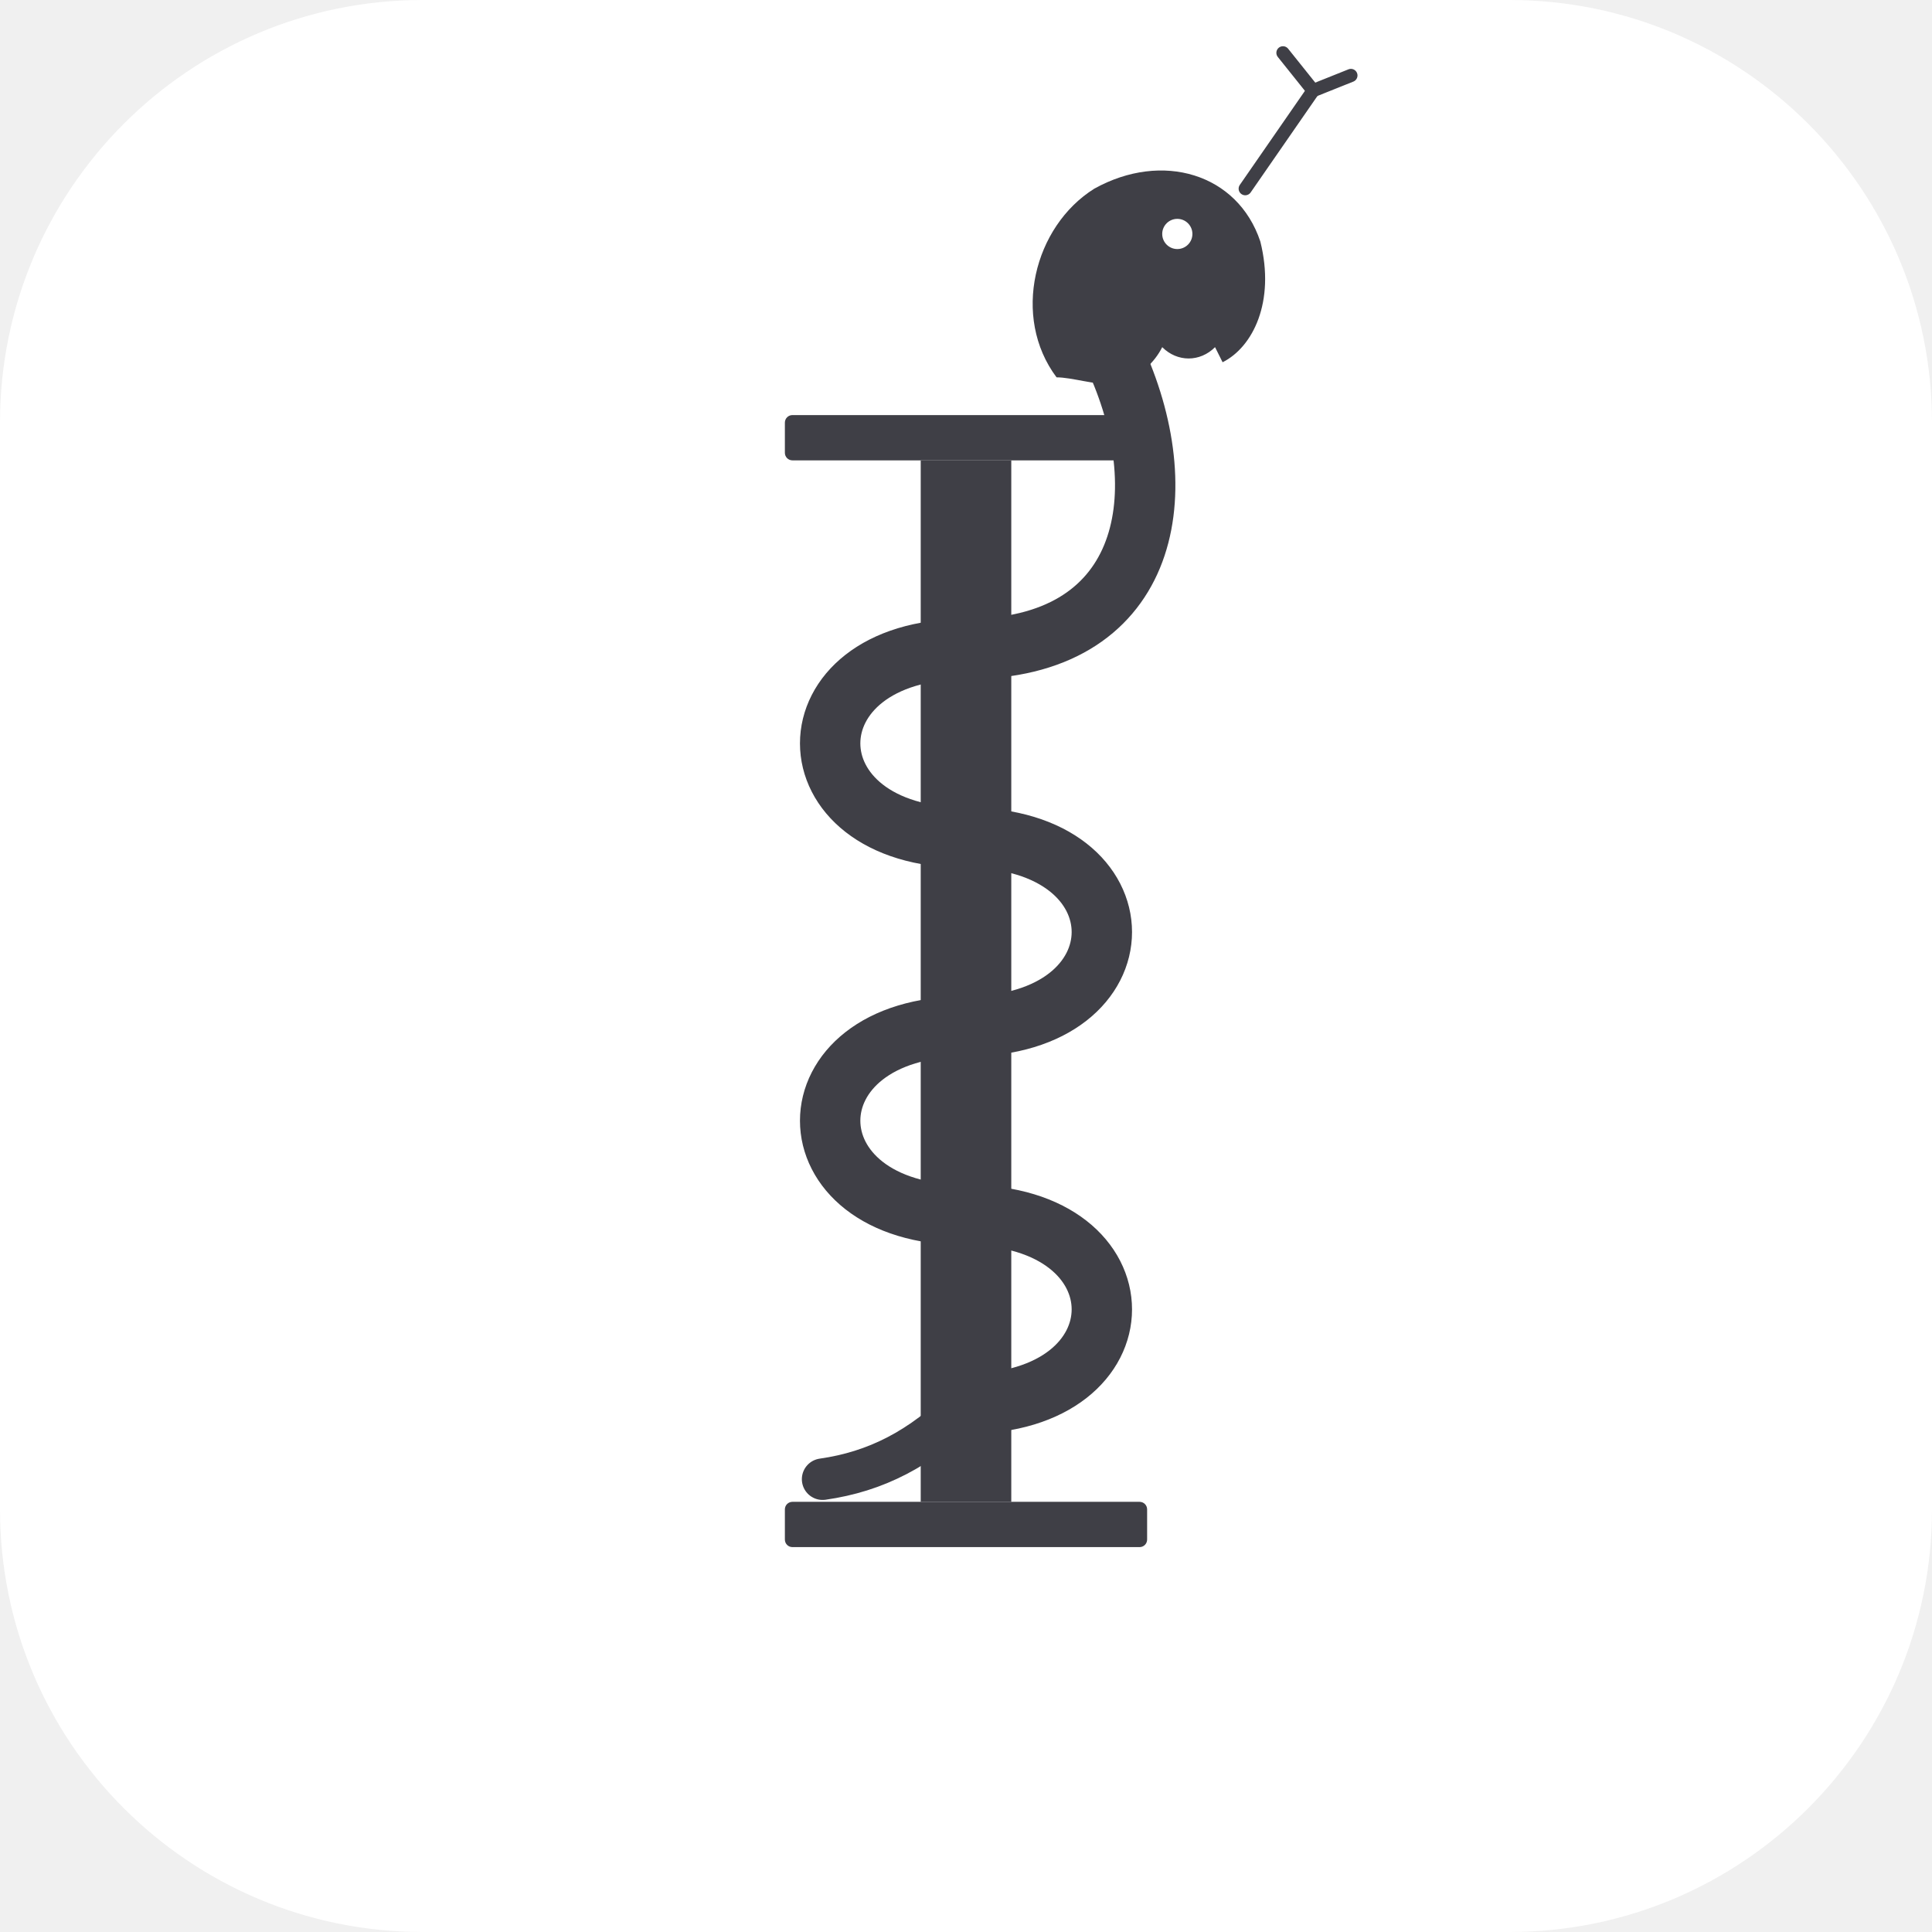
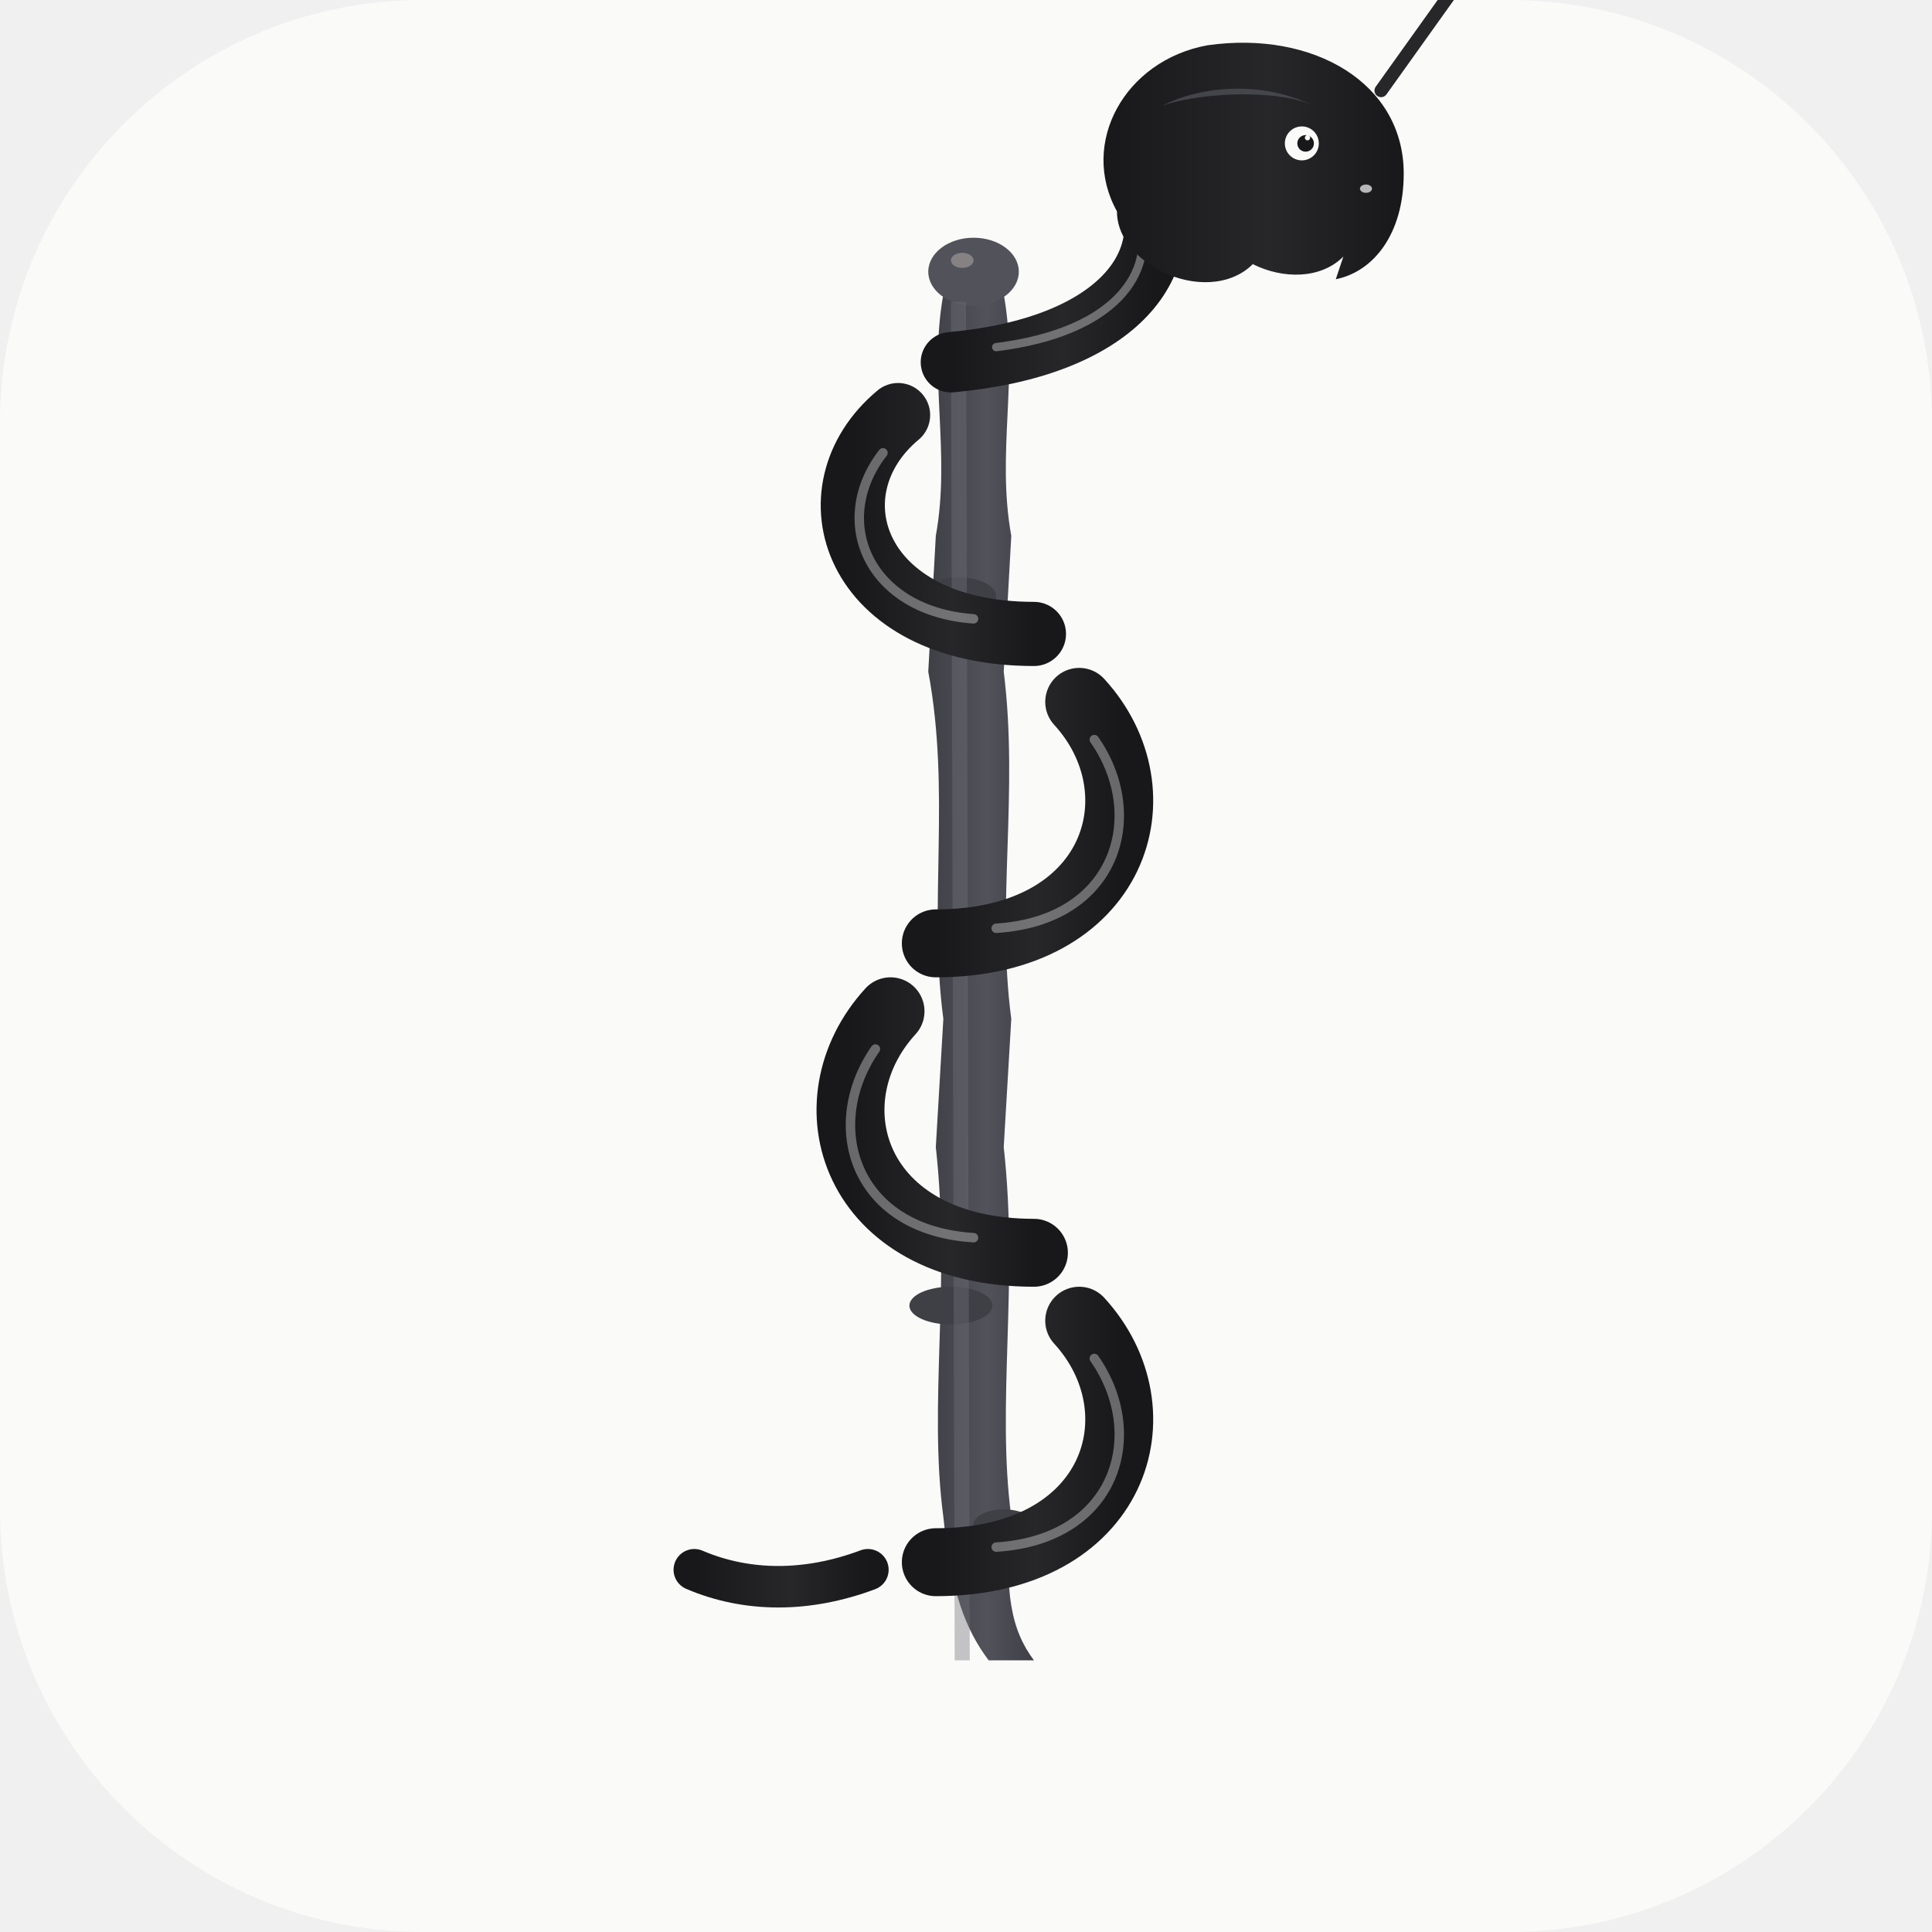
<svg xmlns="http://www.w3.org/2000/svg" viewBox="0 0 512 512" width="512" height="512">
-   <rect width="512" height="512" rx="112" fill="#ffffff" />
-   <g fill="#3f3f46" stroke="#3f3f46" stroke-linecap="round" stroke-linejoin="round">
-     <rect x="208" y="110" width="96" height="12" rx="2" stroke="none" />
-     <rect x="244" y="122" width="24" height="276" stroke="none" />
-     <rect x="208" y="398" width="96" height="12" rx="2" stroke="none" />
-     <g fill="none" stroke-width="16">
-       <path d="M 256 372 C 304 372 304 322 256 322" />
-       <path d="M 256 322 C 208 322 208 272 256 272" />
-       <path d="M 256 272 C 304 272 304 222 256 222" />
-       <path d="M 256 222 C 208 222 208 172 256 172" />
-       <path d="M 256 172 C 304 172 312 132 296 96" />
+   <rect width="512" height="512" rx="112" fill="#fafaf9" />
+   <defs>
+     <linearGradient id="staffShade" x1="0" y1="0" x2="1" y2="0">
+       <stop offset="0%" stop-color="#3f3f46" />
+       <stop offset="55%" stop-color="#52525b" />
+       <stop offset="100%" stop-color="#3f3f46" />
+     </linearGradient>
+     <linearGradient id="snakeShade" x1="0" y1="0" x2="1" y2="0">
+       <stop offset="0%" stop-color="#18181b" />
+       <stop offset="55%" stop-color="#27272a" />
+       <stop offset="100%" stop-color="#18181b" />
+     </linearGradient>
+   </defs>
+   <g>
+     <g>
+       <path fill="url(#staffShade)" d="         M 250 78         C 246 100 252 120 248 142         L 246 178         C 252 210 246 240 250 270         L 248 304         C 252 340 246 372 250 402         C 252 422 256 432 262 440         L 274 440         C 268 432 266 422 268 402         C 264 372 270 340 266 304         L 268 270         C 264 240 270 210 266 178         L 268 142         C 264 120 270 100 266 78         C 264 70 258 68 256 72         C 254 68 252 70 250 78 Z" />
+       <ellipse cx="258" cy="72" rx="12" ry="9" fill="#52525b" />
+       <ellipse cx="255" cy="69" rx="3" ry="2" fill="#a8a29e" opacity="0.6" />
+       <g fill="#3f3f46">
+         <ellipse cx="254" cy="158" rx="10" ry="5" />
+         <ellipse cx="262" cy="248" rx="9" ry="4.5" />
+         <ellipse cx="252" cy="346" rx="11" ry="5" />
+         <ellipse cx="266" cy="404" rx="8" ry="4" />
+       </g>
+       <path fill="#71717a" opacity="0.4" d="         M 256 80 L 257 440 L 253 440 L 252 80 Z" />
    </g>
-     <path fill="none" stroke-width="11" d="M 256 372 C 244 384 232 390 218 392" />
+     <path fill="none" stroke="url(#snakeShade)" stroke-width="11" stroke-linecap="round" d="M 230 416 C 214 422 198 422 184 416" />
    <g>
-       <path d="M 280 100                C 268 84 274 60 290 50                C 308 40 328 46 334 64                C 338 80 332 92 324 96                L 322 92                C 318 96 312 96 308 92                C 306 96 302 100 296 102                C 290 102 284 100 280 100 Z" stroke="none" />
-       <circle cx="312" cy="62" r="4" fill="#ffffff" stroke="none" />
+       <path fill="none" stroke="url(#snakeShade)" stroke-width="18" stroke-linecap="round" d="M 248 414 C 296 414 308 374 286 350" />
+       <path fill="none" stroke="#ffffff" stroke-width="2.5" opacity="0.35" stroke-linecap="round" d="M 264 410 C 296 408 304 380 290 360" />
    </g>
-     <g fill="none" stroke-width="3.5">
-       <path d="M 330 50 L 348 24" />
-       <path d="M 348 24 L 340 14" />
-       <path d="M 348 24 L 358 20" />
+     <g>
+       <path fill="none" stroke="url(#snakeShade)" stroke-width="18" stroke-linecap="round" d="M 274 332 C 226 332 214 292 236 268" />
+       <path fill="none" stroke="#ffffff" stroke-width="2.5" opacity="0.35" stroke-linecap="round" d="M 258 328 C 226 326 218 298 232 278" />
+     </g>
+     <g>
+       <path fill="none" stroke="url(#snakeShade)" stroke-width="18" stroke-linecap="round" d="M 248 250 C 296 250 308 210 286 186" />
+       <path fill="none" stroke="#ffffff" stroke-width="2.5" opacity="0.35" stroke-linecap="round" d="M 264 246 C 296 244 304 216 290 196" />
+     </g>
+     <g>
+       <path fill="none" stroke="url(#snakeShade)" stroke-width="17" stroke-linecap="round" d="M 274 168 C 226 168 214 130 238 110" />
+       <path fill="none" stroke="#ffffff" stroke-width="2.5" opacity="0.35" stroke-linecap="round" d="M 258 164 C 230 162 220 138 234 120" />
+     </g>
+     <g>
+       <path fill="none" stroke="url(#snakeShade)" stroke-width="16" stroke-linecap="round" d="M 252 96 C 296 92 312 70 304 50" />
+       <path fill="none" stroke="#ffffff" stroke-width="2.2" opacity="0.35" stroke-linecap="round" d="M 264 92 C 296 88 306 72 302 58" />
+     </g>
+     <g>
+       <path fill="url(#snakeShade)" d="         M 296 56         C 286 38 298 16 320 12         C 348 8 372 22 372 46         C 372 62 364 72 354 74         L 356 68         C 350 74 340 74 332 70         C 326 76 316 76 308 72         C 300 68 296 62 296 56 Z" />
+       <path fill="#52525b" opacity="0.7" d="         M 308 28 C 320 22 336 22 348 28 C 340 24 320 24 308 28 Z" />
+       <circle cx="345" cy="38" r="4.5" fill="#fafaf9" />
+       <circle cx="346" cy="38" r="2.2" fill="#18181b" />
+       <circle cx="346.5" cy="36.5" r="0.7" fill="#fafaf9" />
+       <ellipse cx="362" cy="50" rx="1.6" ry="1.1" fill="#fafaf9" opacity="0.7" />
+     </g>
+     <g fill="none" stroke="#27272a" stroke-width="3.5" stroke-linecap="round" stroke-linejoin="round">
+       <path d="M 366 24 L 386 -4" />
+       <path d="M 386 -4 L 376 -14" />
+       <path d="M 386 -4 L 396 -10" />
    </g>
  </g>
</svg>
